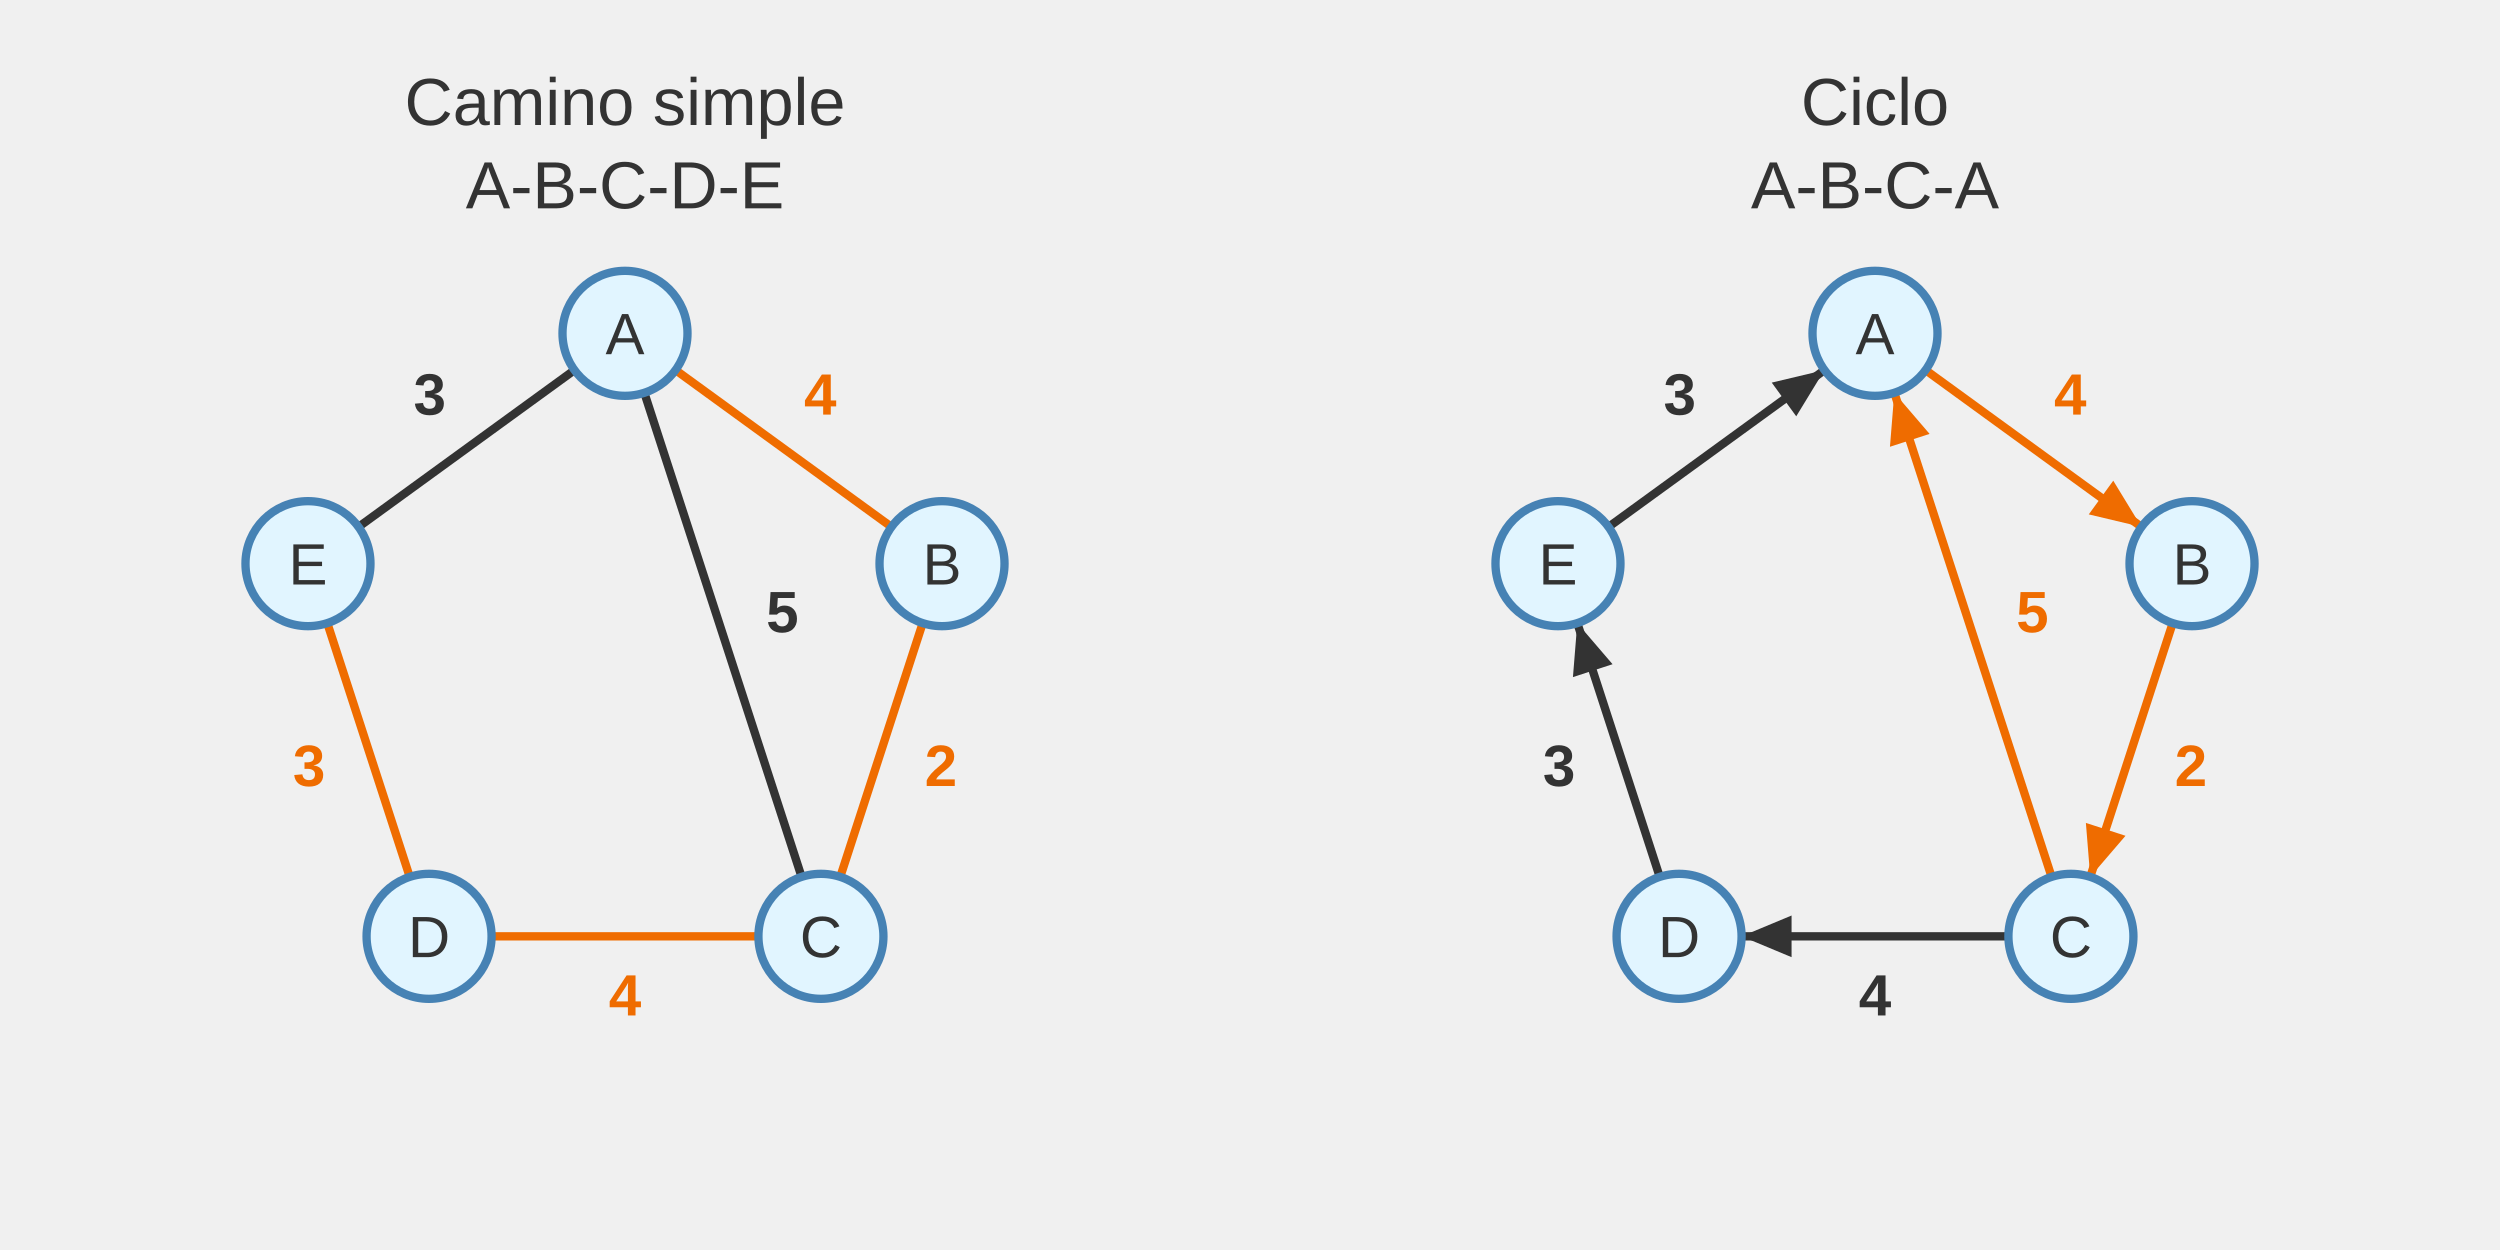
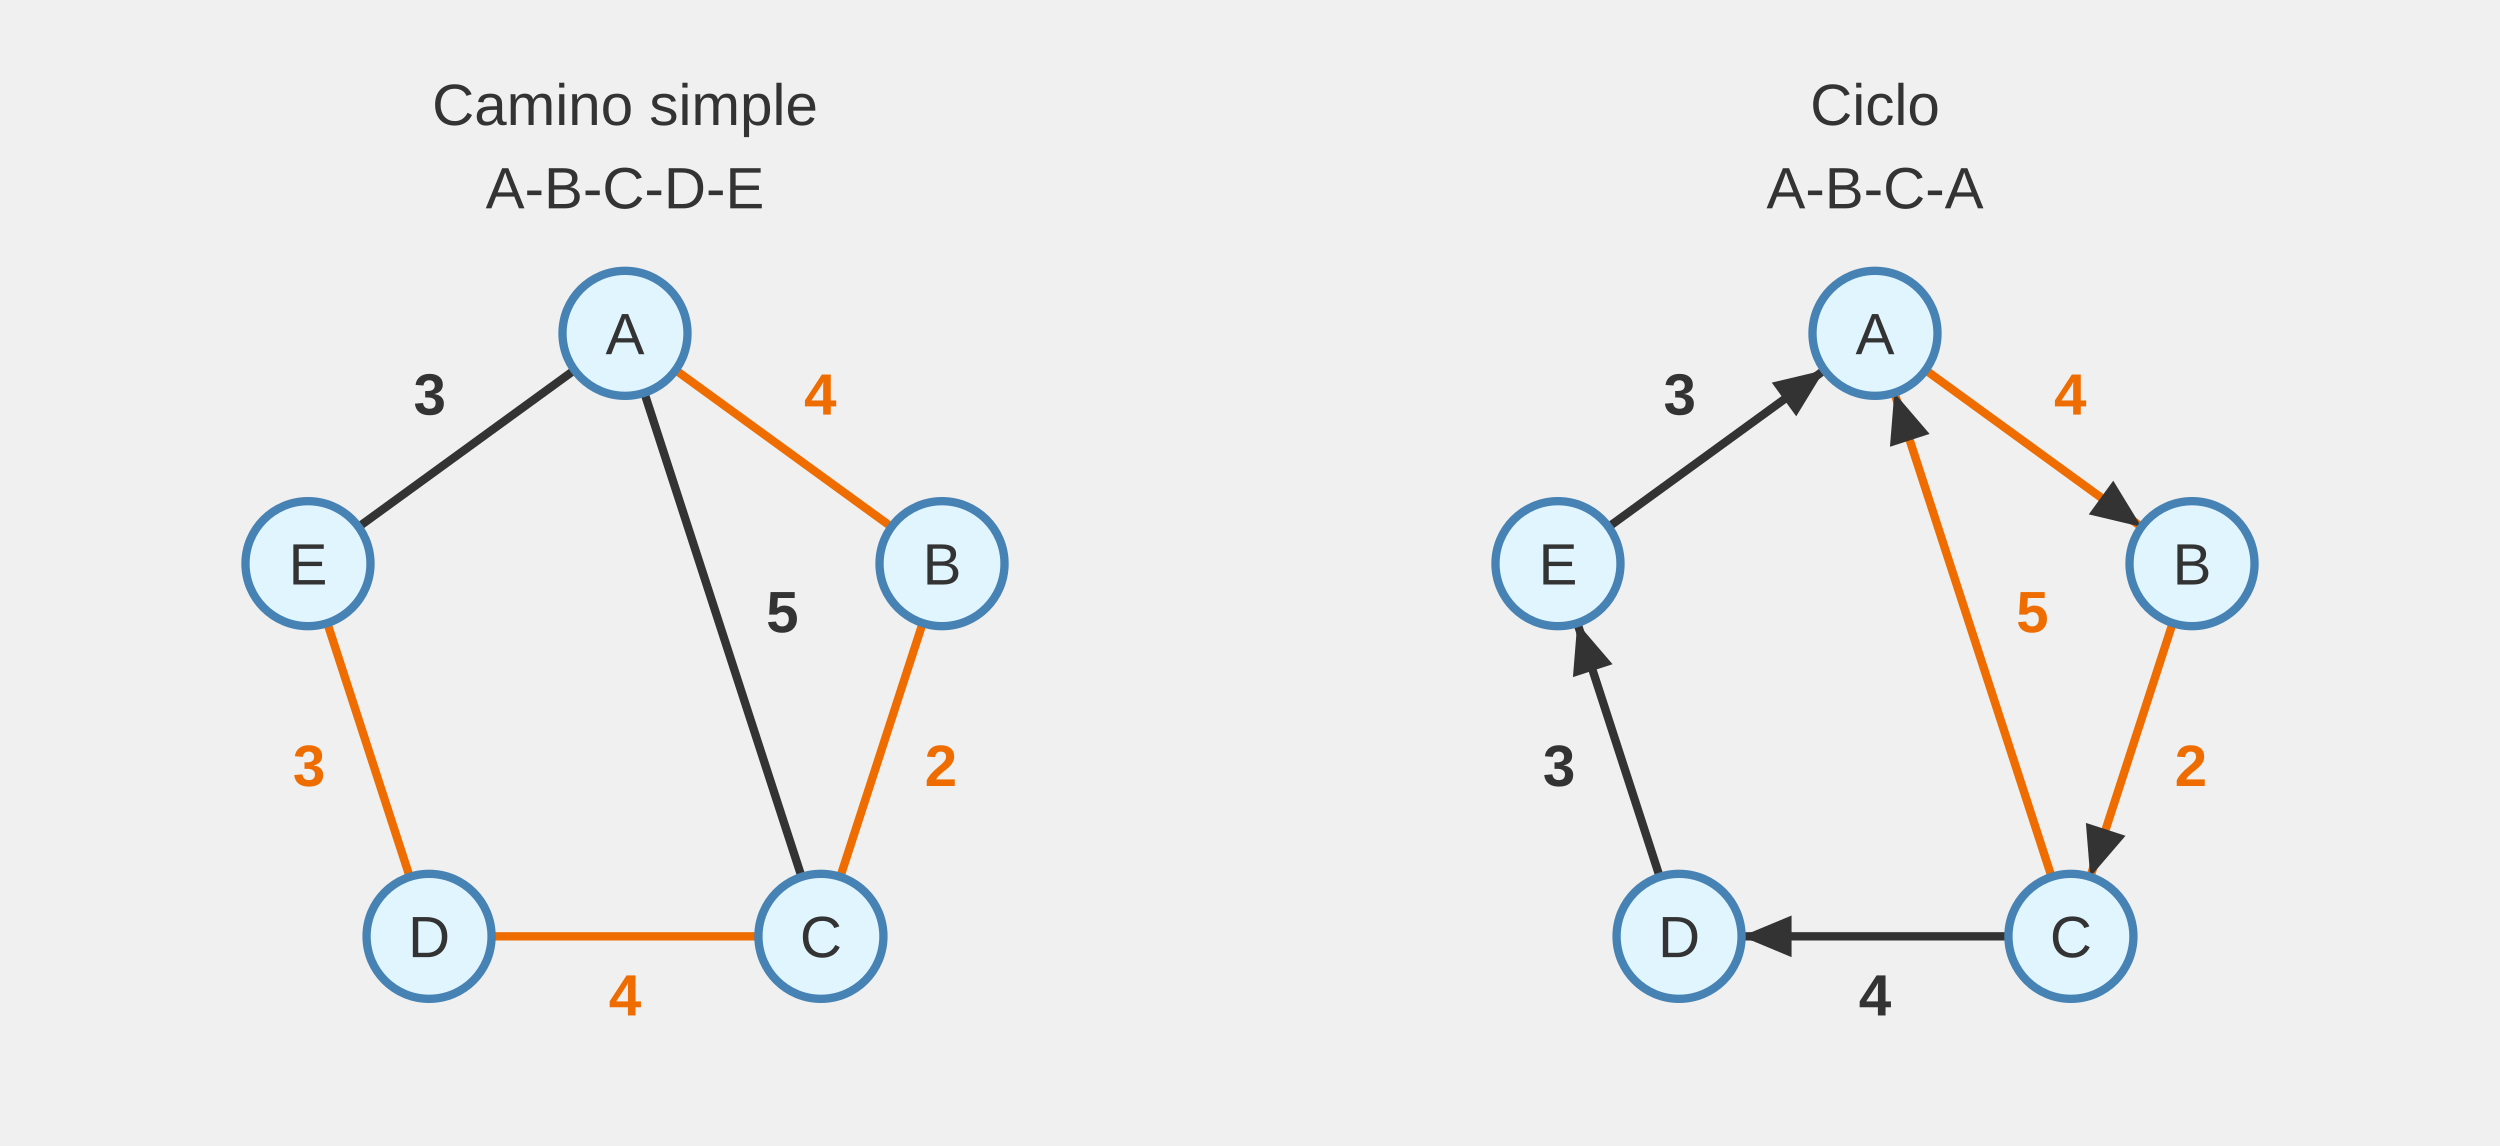
- <svg xmlns="http://www.w3.org/2000/svg" viewBox="0 0 600 300">
+ <svg xmlns="http://www.w3.org/2000/svg" viewBox="0 0 600 275">
  <defs>
+     <style>
+       .edge { stroke: #333333; stroke-width: 2; }
+       .weight-text { fill: #333333; font-weight: bold; font-family: Arial; font-size: 14px; }
+       .node-text { fill: #333333; font-family: Arial; font-size: 14px; }
+       .variable-node { fill: #e1f5ff; stroke: #4682b4; stroke-width: 2; }
+       .value-node { fill: #ffe1e1; stroke: #e9967a; stroke-width: 2; }
+       .highlight-edge { stroke: #ef6c00; stroke-width: 2; }
+       .highlight-text { fill: #ef6c00; font-weight: bold; font-family: Arial; font-size: 14px; }
+       .background { fill: #ffffff; }
+     </style>
    <marker id="arrowhead" markerWidth="6" markerHeight="5" refX="6" refY="2.5" orient="auto">
      <polygon points="0 0, 6 2.5, 0 5" fill="#333333" />
    </marker>
    <marker id="arrowhead-highlight" markerWidth="6" markerHeight="5" refX="6" refY="2.5" orient="auto">
-       <polygon points="0 0, 6 2.5, 0 5" fill="#ef6c00" />
+       <polygon points="0 0, 6 2.5, 0 5" fill="#333333" />
    </marker>
  </defs>
-   <line x1="162.135" y1="88.817" x2="213.949" y2="126.462" stroke="#ef6c00" stroke-width="2" />
-   <text x="196.859" y="99.504" font-family="Arial" font-size="14" fill="#ef6c00" text-anchor="middle" font-weight="bold">4</text>
-   <line x1="221.449" y1="149.544" x2="201.658" y2="210.456" stroke="#ef6c00" stroke-width="2" />
-   <text x="225.82" y="188.635" font-family="Arial" font-size="14" fill="#ef6c00" text-anchor="middle" font-weight="bold">2</text>
-   <line x1="182.023" y1="224.721" x2="117.977" y2="224.721" stroke="#ef6c00" stroke-width="2" />
-   <text x="150.0" y="243.721" font-family="Arial" font-size="14" fill="#ef6c00" text-anchor="middle" font-weight="bold">4</text>
-   <line x1="98.342" y1="210.456" x2="78.551" y2="149.544" stroke="#ef6c00" stroke-width="2" />
-   <text x="74.18" y="188.635" font-family="Arial" font-size="14" fill="#ef6c00" text-anchor="middle" font-weight="bold">3</text>
-   <line x1="137.865" y1="88.817" x2="86.051" y2="126.462" stroke="#333333" stroke-width="2" />
-   <text x="103.141" y="99.504" font-family="Arial" font-size="14" fill="#333333" text-anchor="middle" font-weight="bold">3</text>
-   <line x1="154.635" y1="94.266" x2="192.388" y2="210.456" stroke="#333333" stroke-width="2" />
-   <text x="187.777" y="151.725" font-family="Arial" font-size="14" fill="#333333" text-anchor="middle" font-weight="bold">5</text>
-   <line x1="462.135" y1="88.817" x2="513.949" y2="126.462" stroke="#ef6c00" stroke-width="2" marker-end="url(#arrowhead-highlight)" />
-   <text x="496.859" y="99.504" font-family="Arial" font-size="14" fill="#ef6c00" text-anchor="middle" font-weight="bold">4</text>
-   <line x1="521.449" y1="149.544" x2="501.658" y2="210.456" stroke="#ef6c00" stroke-width="2" marker-end="url(#arrowhead-highlight)" />
-   <text x="525.82" y="188.635" font-family="Arial" font-size="14" fill="#ef6c00" text-anchor="middle" font-weight="bold">2</text>
-   <line x1="492.388" y1="210.456" x2="454.635" y2="94.266" stroke="#ef6c00" stroke-width="2" marker-end="url(#arrowhead-highlight)" />
-   <text x="487.777" y="151.725" font-family="Arial" font-size="14" fill="#ef6c00" text-anchor="middle" font-weight="bold">5</text>
-   <line x1="482.023" y1="224.721" x2="417.977" y2="224.721" stroke="#333333" stroke-width="2" marker-end="url(#arrowhead)" />
-   <text x="450.0" y="243.721" font-family="Arial" font-size="14" fill="#333333" text-anchor="middle" font-weight="bold">4</text>
-   <line x1="398.342" y1="210.456" x2="378.551" y2="149.544" stroke="#333333" stroke-width="2" marker-end="url(#arrowhead)" />
-   <text x="374.18" y="188.635" font-family="Arial" font-size="14" fill="#333333" text-anchor="middle" font-weight="bold">3</text>
-   <line x1="386.051" y1="126.462" x2="437.865" y2="88.817" stroke="#333333" stroke-width="2" marker-end="url(#arrowhead)" />
-   <text x="403.141" y="99.504" font-family="Arial" font-size="14" fill="#333333" text-anchor="middle" font-weight="bold">3</text>
-   <text x="150" y="30" font-family="Arial" font-size="16" fill="#333333" text-anchor="middle">Camino simple</text>
-   <text x="450" y="30" font-family="Arial" font-size="16" fill="#333333" text-anchor="middle">Ciclo</text>
-   <text x="150" y="50" font-family="Arial" font-size="16" fill="#333333" text-anchor="middle">A-B-C-D-E</text>
-   <text x="450" y="50" font-family="Arial" font-size="16" fill="#333333" text-anchor="middle">A-B-C-A</text>
-   <circle cx="150.0" cy="80.0" r="15" fill="#e1f5ff" stroke="#4682b4" stroke-width="2" />
-   <text x="150.0" y="85.0" font-family="Arial" font-size="14" fill="#333333" text-anchor="middle">A</text>
-   <circle cx="226.085" cy="135.279" r="15" fill="#e1f5ff" stroke="#4682b4" stroke-width="2" />
-   <text x="226.085" y="140.279" font-family="Arial" font-size="14" fill="#333333" text-anchor="middle">B</text>
-   <circle cx="197.023" cy="224.721" r="15" fill="#e1f5ff" stroke="#4682b4" stroke-width="2" />
-   <text x="197.023" y="229.721" font-family="Arial" font-size="14" fill="#333333" text-anchor="middle">C</text>
-   <circle cx="102.977" cy="224.721" r="15" fill="#e1f5ff" stroke="#4682b4" stroke-width="2" />
-   <text x="102.977" y="229.721" font-family="Arial" font-size="14" fill="#333333" text-anchor="middle">D</text>
-   <circle cx="73.915" cy="135.279" r="15" fill="#e1f5ff" stroke="#4682b4" stroke-width="2" />
-   <text x="73.915" y="140.279" font-family="Arial" font-size="14" fill="#333333" text-anchor="middle">E</text>
-   <circle cx="450.0" cy="80.0" r="15" fill="#e1f5ff" stroke="#4682b4" stroke-width="2" />
-   <text x="450.0" y="85.0" font-family="Arial" font-size="14" fill="#333333" text-anchor="middle">A</text>
-   <circle cx="526.085" cy="135.279" r="15" fill="#e1f5ff" stroke="#4682b4" stroke-width="2" />
-   <text x="526.085" y="140.279" font-family="Arial" font-size="14" fill="#333333" text-anchor="middle">B</text>
-   <circle cx="497.023" cy="224.721" r="15" fill="#e1f5ff" stroke="#4682b4" stroke-width="2" />
-   <text x="497.023" y="229.721" font-family="Arial" font-size="14" fill="#333333" text-anchor="middle">C</text>
-   <circle cx="402.977" cy="224.721" r="15" fill="#e1f5ff" stroke="#4682b4" stroke-width="2" />
-   <text x="402.977" y="229.721" font-family="Arial" font-size="14" fill="#333333" text-anchor="middle">D</text>
-   <circle cx="373.915" cy="135.279" r="15" fill="#e1f5ff" stroke="#4682b4" stroke-width="2" />
-   <text x="373.915" y="140.279" font-family="Arial" font-size="14" fill="#333333" text-anchor="middle">E</text>
+   <line class="highlight-edge" x1="162.135" y1="88.817" x2="213.949" y2="126.462" />
+   <text class="highlight-text" x="196.859" y="99.504" text-anchor="middle">4</text>
+   <line class="highlight-edge" x1="221.449" y1="149.544" x2="201.658" y2="210.456" />
+   <text class="highlight-text" x="225.82" y="188.635" text-anchor="middle">2</text>
+   <line class="highlight-edge" x1="182.023" y1="224.721" x2="117.977" y2="224.721" />
+   <text class="highlight-text" x="150.0" y="243.721" text-anchor="middle">4</text>
+   <line class="highlight-edge" x1="98.342" y1="210.456" x2="78.551" y2="149.544" />
+   <text class="highlight-text" x="74.18" y="188.635" text-anchor="middle">3</text>
+   <line class="edge" x1="137.865" y1="88.817" x2="86.051" y2="126.462" />
+   <text class="weight-text" x="103.141" y="99.504" text-anchor="middle">3</text>
+   <line class="edge" x1="154.635" y1="94.266" x2="192.388" y2="210.456" />
+   <text class="weight-text" x="187.777" y="151.725" text-anchor="middle">5</text>
+   <line class="highlight-edge" x1="462.135" y1="88.817" x2="513.949" y2="126.462" marker-end="url(#arrowhead-highlight)" />
+   <text class="highlight-text" x="496.859" y="99.504" text-anchor="middle">4</text>
+   <line class="highlight-edge" x1="521.449" y1="149.544" x2="501.658" y2="210.456" marker-end="url(#arrowhead-highlight)" />
+   <text class="highlight-text" x="525.82" y="188.635" text-anchor="middle">2</text>
+   <line class="highlight-edge" x1="492.388" y1="210.456" x2="454.635" y2="94.266" marker-end="url(#arrowhead-highlight)" />
+   <text class="highlight-text" x="487.777" y="151.725" text-anchor="middle">5</text>
+   <line class="edge" x1="482.023" y1="224.721" x2="417.977" y2="224.721" marker-end="url(#arrowhead)" />
+   <text class="weight-text" x="450.0" y="243.721" text-anchor="middle">4</text>
+   <line class="edge" x1="398.342" y1="210.456" x2="378.551" y2="149.544" marker-end="url(#arrowhead)" />
+   <text class="weight-text" x="374.18" y="188.635" text-anchor="middle">3</text>
+   <line class="edge" x1="386.051" y1="126.462" x2="437.865" y2="88.817" marker-end="url(#arrowhead)" />
+   <text class="weight-text" x="403.141" y="99.504" text-anchor="middle">3</text>
+   <text class="node-text" x="150" y="30" text-anchor="middle">Camino simple</text>
+   <text class="node-text" x="450" y="30" text-anchor="middle">Ciclo</text>
+   <text class="node-text" x="150" y="50" text-anchor="middle">A-B-C-D-E</text>
+   <text class="node-text" x="450" y="50" text-anchor="middle">A-B-C-A</text>
+   <circle class="variable-node" cx="150.0" cy="80.0" r="15" />
+   <text class="node-text" x="150.0" y="85.0" text-anchor="middle">A</text>
+   <circle class="variable-node" cx="226.085" cy="135.279" r="15" />
+   <text class="node-text" x="226.085" y="140.279" text-anchor="middle">B</text>
+   <circle class="variable-node" cx="197.023" cy="224.721" r="15" />
+   <text class="node-text" x="197.023" y="229.721" text-anchor="middle">C</text>
+   <circle class="variable-node" cx="102.977" cy="224.721" r="15" />
+   <text class="node-text" x="102.977" y="229.721" text-anchor="middle">D</text>
+   <circle class="variable-node" cx="73.915" cy="135.279" r="15" />
+   <text class="node-text" x="73.915" y="140.279" text-anchor="middle">E</text>
+   <circle class="variable-node" cx="450.0" cy="80.0" r="15" />
+   <text class="node-text" x="450.0" y="85.0" text-anchor="middle">A</text>
+   <circle class="variable-node" cx="526.085" cy="135.279" r="15" />
+   <text class="node-text" x="526.085" y="140.279" text-anchor="middle">B</text>
+   <circle class="variable-node" cx="497.023" cy="224.721" r="15" />
+   <text class="node-text" x="497.023" y="229.721" text-anchor="middle">C</text>
+   <circle class="variable-node" cx="402.977" cy="224.721" r="15" />
+   <text class="node-text" x="402.977" y="229.721" text-anchor="middle">D</text>
+   <circle class="variable-node" cx="373.915" cy="135.279" r="15" />
+   <text class="node-text" x="373.915" y="140.279" text-anchor="middle">E</text>
</svg>
